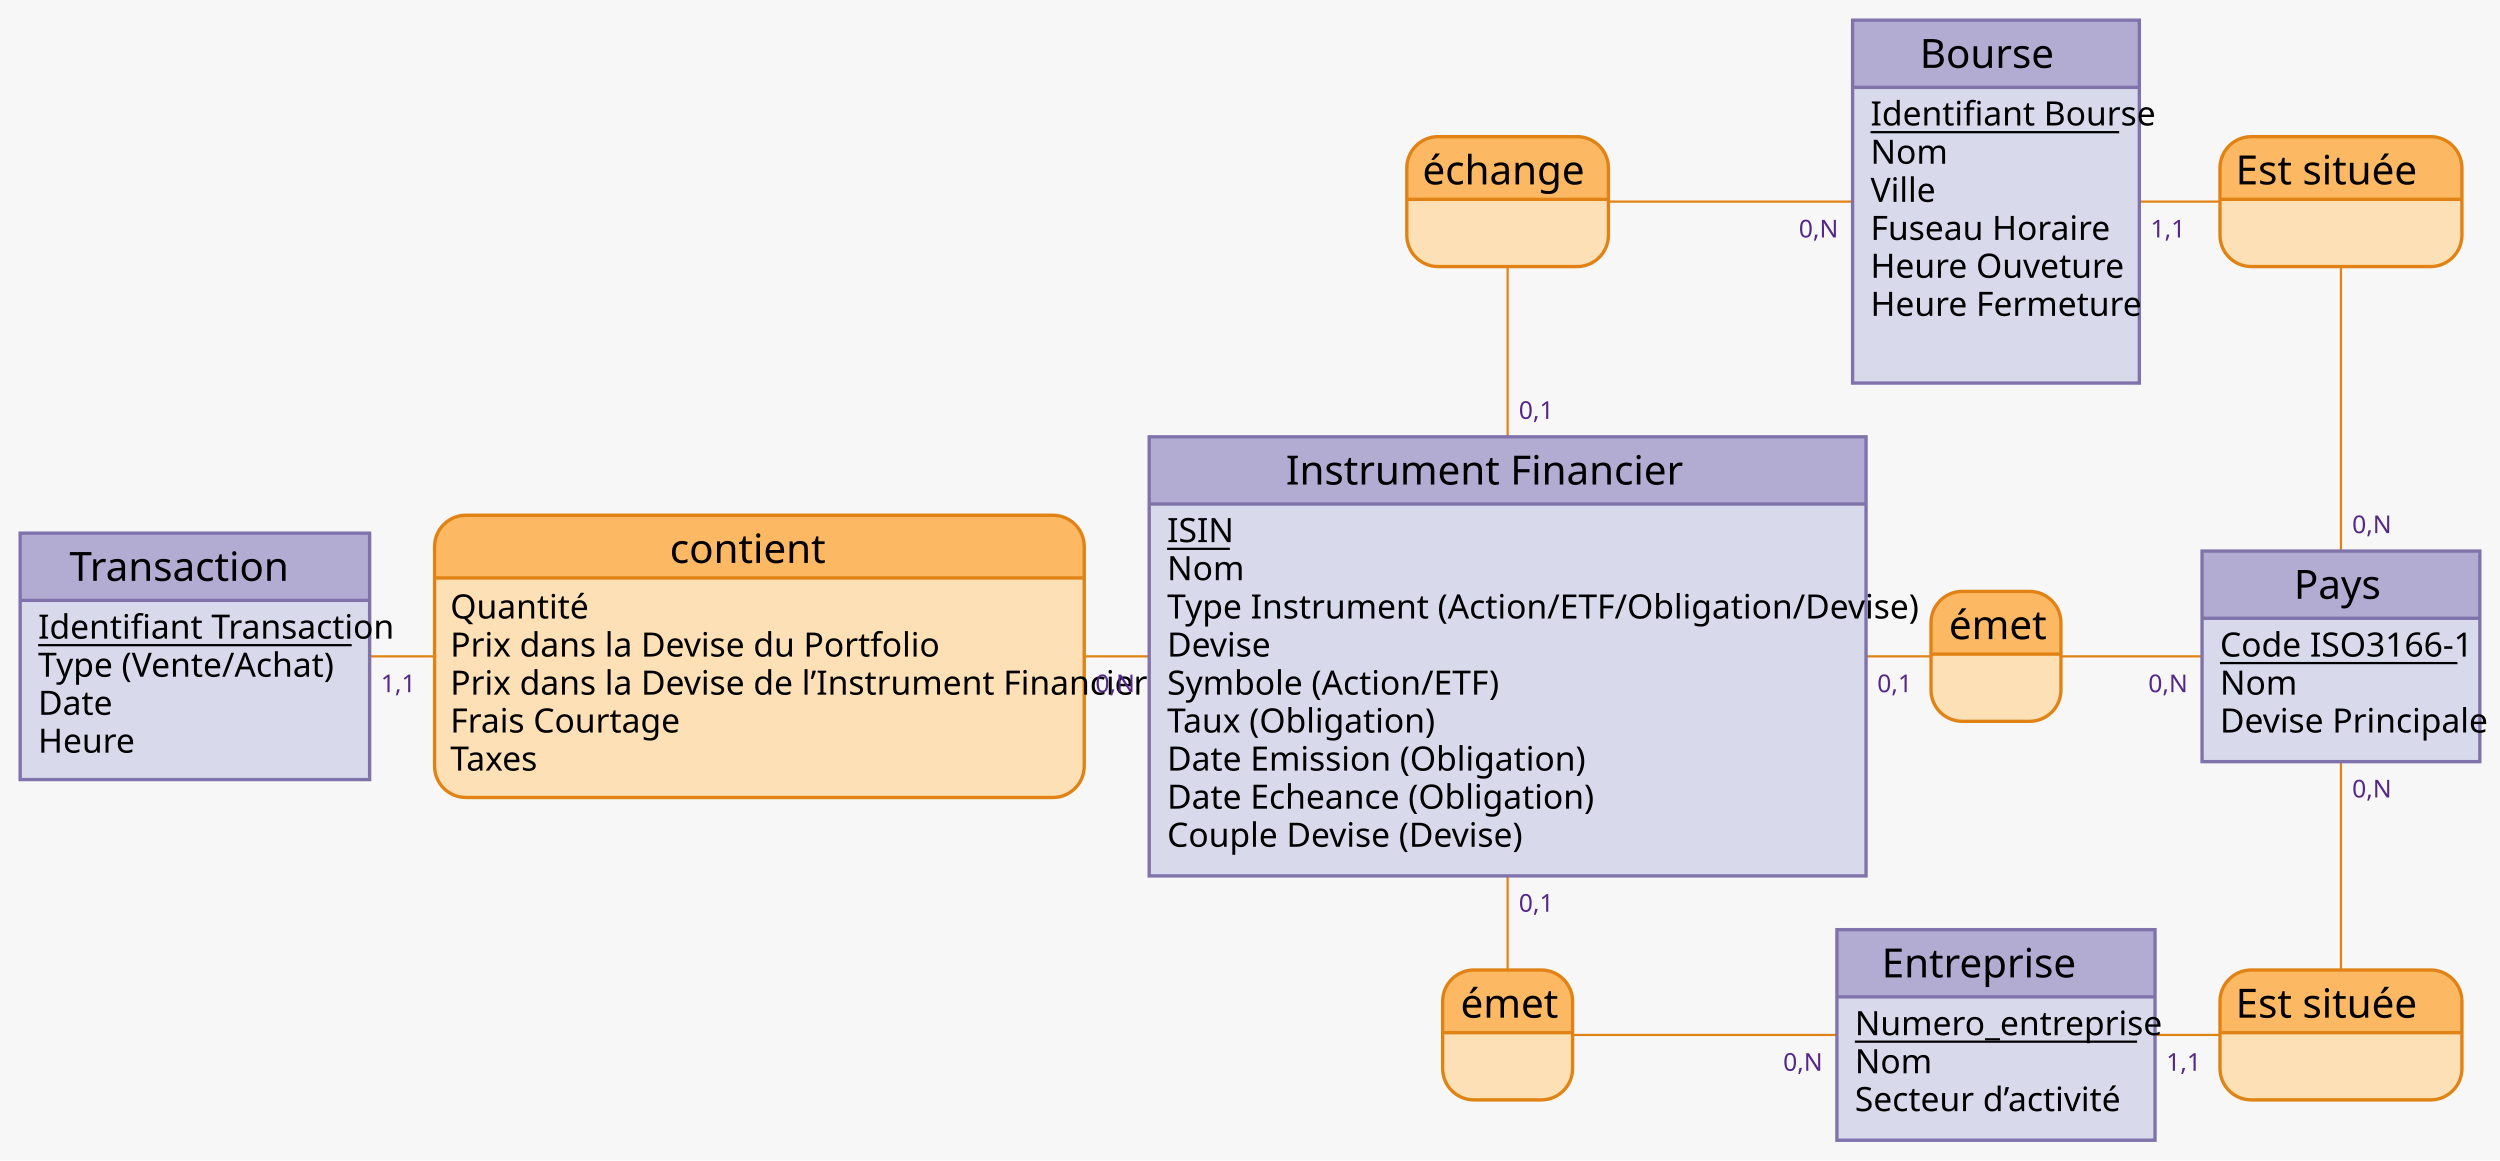
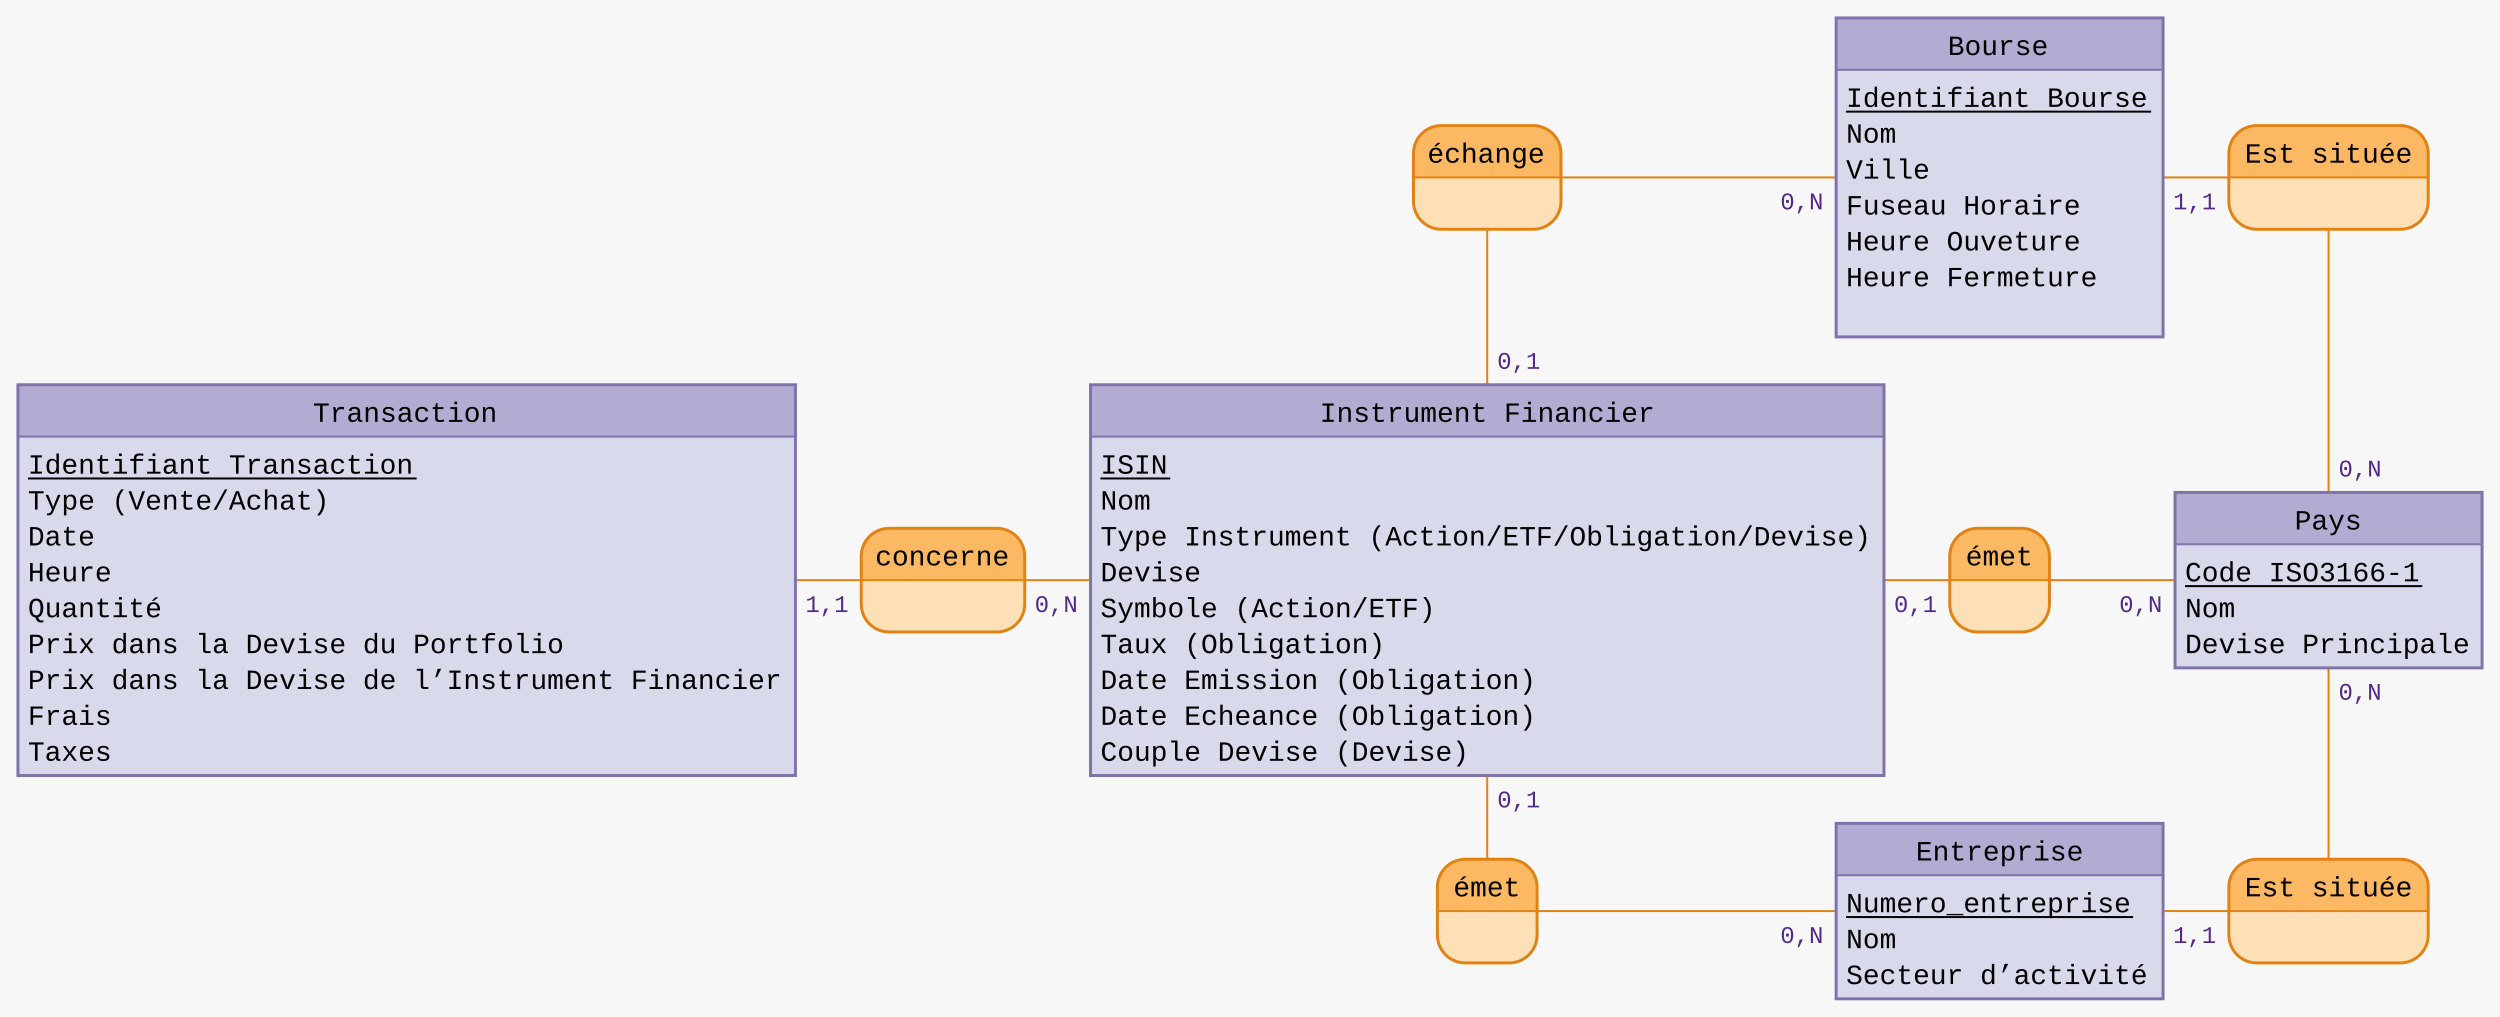
- <svg xmlns="http://www.w3.org/2000/svg" width="1116" height="518" viewBox="0 0 1116 518">
-   <rect x="0" y="0" width="1116" height="518" fill="#f7f7f7" stroke="none" stroke-width="0" />
+ <svg xmlns="http://www.w3.org/2000/svg" width="1254" height="510" viewBox="0 0 1254 510">
+   <rect x="0" y="0" width="1254" height="510" fill="#f7f7f7" stroke="none" stroke-width="0" />
  <g>
-     <line x1="673" y1="293" x2="673" y2="90" stroke="#e08214" stroke-width="1" />
-     <line x1="891" y1="90" x2="673" y2="90" stroke="#e08214" stroke-width="1" />
+     <line x1="746" y1="291" x2="746" y2="89" stroke="#e08214" stroke-width="1" />
+     <line x1="1003" y1="89" x2="746" y2="89" stroke="#e08214" stroke-width="1" />
    <g>
-       <path d="M704 61 a14 14 90 0 1 14 14 V89 h-90 V75 a14 14 90 0 1 14 -14" fill="#fdb863" stroke="#fdb863" stroke-width="0" />
-       <path d="M718 89 v16 a14 14 90 0 1 -14 14 H642 a14 14 90 0 1 -14 -14 V89 H90" fill="#fee0b6" stroke="#fee0b6" stroke-width="0" />
-       <rect x="628" y="61" width="90" height="58" fill="none" rx="14" stroke="#e08214" stroke-width="1.5" />
-       <line x1="628" y1="89" x2="718" y2="89" stroke="#e08214" stroke-width="1.5" />
-       <text x="635" y="82.3" fill="#000000" font-family="Copperplate" font-size="18">échange</text>
+       <path d="M769 63 a14 14 90 0 1 14 14 V89 h-74 V77 a14 14 90 0 1 14 -14" fill="#fdb863" stroke="#fdb863" stroke-width="0" />
+       <path d="M783 89 v12 a14 14 90 0 1 -14 14 H723 a14 14 90 0 1 -14 -14 V89 H74" fill="#fee0b6" stroke="#fee0b6" stroke-width="0" />
+       <rect x="709" y="63" width="74" height="52" fill="none" rx="14" stroke="#e08214" stroke-width="1.5" />
+       <line x1="709" y1="89" x2="783" y2="89" stroke="#e08214" stroke-width="1" />
+       <text x="716" y="81.6" fill="#000000" font-family="Courier New" font-size="14">échange</text>
    </g>
-     <text x="678" y="187" fill="#542788" font-family="Futura" font-size="11">0,1</text>
-     <text x="803" y="106" fill="#542788" font-family="Futura" font-size="11">0,N</text>
+     <text x="751" y="185" fill="#542788" font-family="Courier New" font-size="12">0,1</text>
+     <text x="893" y="105" fill="#542788" font-family="Courier New" font-size="12">0,N</text>
  </g>
  <g>
-     <line x1="891" y1="90" x2="1045" y2="90" stroke="#e08214" stroke-width="1" />
-     <line x1="1045" y1="293" x2="1045" y2="90" stroke="#e08214" stroke-width="1" />
+     <line x1="1003" y1="89" x2="1168" y2="89" stroke="#e08214" stroke-width="1" />
+     <line x1="1168" y1="291" x2="1168" y2="89" stroke="#e08214" stroke-width="1" />
    <g>
-       <path d="M1085 61 a14 14 90 0 1 14 14 V89 h-108 V75 a14 14 90 0 1 14 -14" fill="#fdb863" stroke="#fdb863" stroke-width="0" />
-       <path d="M1099 89 v16 a14 14 90 0 1 -14 14 H1005 a14 14 90 0 1 -14 -14 V89 H108" fill="#fee0b6" stroke="#fee0b6" stroke-width="0" />
-       <rect x="991" y="61" width="108" height="58" fill="none" rx="14" stroke="#e08214" stroke-width="1.5" />
-       <line x1="991" y1="89" x2="1099" y2="89" stroke="#e08214" stroke-width="1.5" />
-       <text x="998" y="82.3" fill="#000000" font-family="Copperplate" font-size="18">Est située</text>
+       <path d="M1204 63 a14 14 90 0 1 14 14 V89 h-100 V77 a14 14 90 0 1 14 -14" fill="#fdb863" stroke="#fdb863" stroke-width="0" />
+       <path d="M1218 89 v12 a14 14 90 0 1 -14 14 H1132 a14 14 90 0 1 -14 -14 V89 H100" fill="#fee0b6" stroke="#fee0b6" stroke-width="0" />
+       <rect x="1118" y="63" width="100" height="52" fill="none" rx="14" stroke="#e08214" stroke-width="1.5" />
+       <line x1="1118" y1="89" x2="1218" y2="89" stroke="#e08214" stroke-width="1" />
+       <text x="1126" y="81.6" fill="#000000" font-family="Courier New" font-size="14">Est située</text>
    </g>
-     <text x="960" y="106" fill="#542788" font-family="Futura" font-size="11">1,1</text>
-     <text x="1050" y="238" fill="#542788" font-family="Futura" font-size="11">0,N</text>
+     <text x="1090" y="105" fill="#542788" font-family="Courier New" font-size="12">1,1</text>
+     <text x="1173" y="239" fill="#542788" font-family="Courier New" font-size="12">0,N</text>
  </g>
  <g>
-     <line x1="87" y1="293" x2="339" y2="293" stroke="#e08214" stroke-width="1" />
-     <line x1="673" y1="293" x2="339" y2="293" stroke="#e08214" stroke-width="1" />
+     <line x1="204" y1="291" x2="473" y2="291" stroke="#e08214" stroke-width="1" />
+     <line x1="746" y1="291" x2="473" y2="291" stroke="#e08214" stroke-width="1" />
    <g>
-       <path d="M470 230 a14 14 90 0 1 14 14 V258 h-290 V244 a14 14 90 0 1 14 -14" fill="#fdb863" stroke="#fdb863" stroke-width="0" />
-       <path d="M484 258 v84 a14 14 90 0 1 -14 14 H208 a14 14 90 0 1 -14 -14 V258 H290" fill="#fee0b6" stroke="#fee0b6" stroke-width="0" />
-       <rect x="194" y="230" width="290" height="126" fill="none" rx="14" stroke="#e08214" stroke-width="1.5" />
-       <line x1="194" y1="258" x2="484" y2="258" stroke="#e08214" stroke-width="1.5" />
-       <text x="299" y="251.3" fill="#000000" font-family="Copperplate" font-size="18">contient</text>
-       <text x="201" y="276.1" fill="#000000" font-family="Gill Sans" font-size="15">Quantité</text>
-       <text x="201" y="293.1" fill="#000000" font-family="Gill Sans" font-size="15">Prix dans la Devise du Portfolio</text>
-       <text x="201" y="310.1" fill="#000000" font-family="Gill Sans" font-size="15">Prix dans la Devise de l’Instrument Financier</text>
-       <text x="201" y="327" fill="#000000" font-family="Gill Sans" font-size="15">Frais Courtage</text>
-       <text x="201" y="344" fill="#000000" font-family="Gill Sans" font-size="15">Taxes</text>
+       <path d="M500 265 a14 14 90 0 1 14 14 V291 h-82 V279 a14 14 90 0 1 14 -14" fill="#fdb863" stroke="#fdb863" stroke-width="0" />
+       <path d="M514 291 v12 a14 14 90 0 1 -14 14 H446 a14 14 90 0 1 -14 -14 V291 H82" fill="#fee0b6" stroke="#fee0b6" stroke-width="0" />
+       <rect x="432" y="265" width="82" height="52" fill="none" rx="14" stroke="#e08214" stroke-width="1.5" />
+       <line x1="432" y1="291" x2="514" y2="291" stroke="#e08214" stroke-width="1" />
+       <text x="439" y="283.6" fill="#000000" font-family="Courier New" font-size="14">concerne</text>
    </g>
-     <text x="170" y="309" fill="#542788" font-family="Futura" font-size="11">1,1</text>
-     <text x="489" y="309" fill="#542788" font-family="Futura" font-size="11">0,N</text>
+     <text x="404" y="307" fill="#542788" font-family="Courier New" font-size="12">1,1</text>
+     <text x="519" y="307" fill="#542788" font-family="Courier New" font-size="12">0,N</text>
  </g>
  <g>
-     <line x1="1045" y1="293" x2="891" y2="293" stroke="#e08214" stroke-width="1" />
-     <line x1="673" y1="293" x2="891" y2="293" stroke="#e08214" stroke-width="1" />
+     <line x1="1168" y1="291" x2="1003" y2="291" stroke="#e08214" stroke-width="1" />
+     <line x1="746" y1="291" x2="1003" y2="291" stroke="#e08214" stroke-width="1" />
    <g>
-       <path d="M906 264 a14 14 90 0 1 14 14 V292 h-58 V278 a14 14 90 0 1 14 -14" fill="#fdb863" stroke="#fdb863" stroke-width="0" />
-       <path d="M920 292 v16 a14 14 90 0 1 -14 14 H876 a14 14 90 0 1 -14 -14 V292 H58" fill="#fee0b6" stroke="#fee0b6" stroke-width="0" />
-       <rect x="862" y="264" width="58" height="58" fill="none" rx="14" stroke="#e08214" stroke-width="1.5" />
-       <line x1="862" y1="292" x2="920" y2="292" stroke="#e08214" stroke-width="1.5" />
-       <text x="870" y="285.3" fill="#000000" font-family="Copperplate" font-size="18">émet</text>
+       <path d="M1014 265 a14 14 90 0 1 14 14 V291 h-50 V279 a14 14 90 0 1 14 -14" fill="#fdb863" stroke="#fdb863" stroke-width="0" />
+       <path d="M1028 291 v12 a14 14 90 0 1 -14 14 H992 a14 14 90 0 1 -14 -14 V291 H50" fill="#fee0b6" stroke="#fee0b6" stroke-width="0" />
+       <rect x="978" y="265" width="50" height="52" fill="none" rx="14" stroke="#e08214" stroke-width="1.5" />
+       <line x1="978" y1="291" x2="1028" y2="291" stroke="#e08214" stroke-width="1" />
+       <text x="986" y="283.6" fill="#000000" font-family="Courier New" font-size="14">émet</text>
    </g>
-     <text x="959" y="309" fill="#542788" font-family="Futura" font-size="11">0,N</text>
-     <text x="838" y="309" fill="#542788" font-family="Futura" font-size="11">0,1</text>
+     <text x="1063" y="307" fill="#542788" font-family="Courier New" font-size="12">0,N</text>
+     <text x="950" y="307" fill="#542788" font-family="Courier New" font-size="12">0,1</text>
  </g>
  <g>
-     <line x1="673" y1="293" x2="673" y2="462" stroke="#e08214" stroke-width="1" />
-     <line x1="891" y1="462" x2="673" y2="462" stroke="#e08214" stroke-width="1" />
+     <line x1="746" y1="291" x2="746" y2="457" stroke="#e08214" stroke-width="1" />
+     <line x1="1003" y1="457" x2="746" y2="457" stroke="#e08214" stroke-width="1" />
    <g>
-       <path d="M688 433 a14 14 90 0 1 14 14 V461 h-58 V447 a14 14 90 0 1 14 -14" fill="#fdb863" stroke="#fdb863" stroke-width="0" />
-       <path d="M702 461 v16 a14 14 90 0 1 -14 14 H658 a14 14 90 0 1 -14 -14 V461 H58" fill="#fee0b6" stroke="#fee0b6" stroke-width="0" />
-       <rect x="644" y="433" width="58" height="58" fill="none" rx="14" stroke="#e08214" stroke-width="1.5" />
-       <line x1="644" y1="461" x2="702" y2="461" stroke="#e08214" stroke-width="1.5" />
-       <text x="652" y="454.3" fill="#000000" font-family="Copperplate" font-size="18">émet</text>
+       <path d="M757 431 a14 14 90 0 1 14 14 V457 h-50 V445 a14 14 90 0 1 14 -14" fill="#fdb863" stroke="#fdb863" stroke-width="0" />
+       <path d="M771 457 v12 a14 14 90 0 1 -14 14 H735 a14 14 90 0 1 -14 -14 V457 H50" fill="#fee0b6" stroke="#fee0b6" stroke-width="0" />
+       <rect x="721" y="431" width="50" height="52" fill="none" rx="14" stroke="#e08214" stroke-width="1.5" />
+       <line x1="721" y1="457" x2="771" y2="457" stroke="#e08214" stroke-width="1" />
+       <text x="729" y="449.6" fill="#000000" font-family="Courier New" font-size="14">émet</text>
    </g>
-     <text x="678" y="407" fill="#542788" font-family="Futura" font-size="11">0,1</text>
-     <text x="796" y="478" fill="#542788" font-family="Futura" font-size="11">0,N</text>
+     <text x="751" y="405" fill="#542788" font-family="Courier New" font-size="12">0,1</text>
+     <text x="893" y="473" fill="#542788" font-family="Courier New" font-size="12">0,N</text>
  </g>
  <g>
-     <line x1="891" y1="462" x2="1045" y2="462" stroke="#e08214" stroke-width="1" />
-     <line x1="1045" y1="293" x2="1045" y2="462" stroke="#e08214" stroke-width="1" />
+     <line x1="1003" y1="457" x2="1168" y2="457" stroke="#e08214" stroke-width="1" />
+     <line x1="1168" y1="291" x2="1168" y2="457" stroke="#e08214" stroke-width="1" />
    <g>
-       <path d="M1085 433 a14 14 90 0 1 14 14 V461 h-108 V447 a14 14 90 0 1 14 -14" fill="#fdb863" stroke="#fdb863" stroke-width="0" />
-       <path d="M1099 461 v16 a14 14 90 0 1 -14 14 H1005 a14 14 90 0 1 -14 -14 V461 H108" fill="#fee0b6" stroke="#fee0b6" stroke-width="0" />
-       <rect x="991" y="433" width="108" height="58" fill="none" rx="14" stroke="#e08214" stroke-width="1.5" />
-       <line x1="991" y1="461" x2="1099" y2="461" stroke="#e08214" stroke-width="1.5" />
-       <text x="998" y="454.3" fill="#000000" font-family="Copperplate" font-size="18">Est située</text>
+       <path d="M1204 431 a14 14 90 0 1 14 14 V457 h-100 V445 a14 14 90 0 1 14 -14" fill="#fdb863" stroke="#fdb863" stroke-width="0" />
+       <path d="M1218 457 v12 a14 14 90 0 1 -14 14 H1132 a14 14 90 0 1 -14 -14 V457 H100" fill="#fee0b6" stroke="#fee0b6" stroke-width="0" />
+       <rect x="1118" y="431" width="100" height="52" fill="none" rx="14" stroke="#e08214" stroke-width="1.5" />
+       <line x1="1118" y1="457" x2="1218" y2="457" stroke="#e08214" stroke-width="1" />
+       <text x="1126" y="449.6" fill="#000000" font-family="Courier New" font-size="14">Est située</text>
    </g>
-     <text x="967" y="478" fill="#542788" font-family="Futura" font-size="11">1,1</text>
-     <text x="1050" y="356" fill="#542788" font-family="Futura" font-size="11">0,N</text>
+     <text x="1090" y="473" fill="#542788" font-family="Courier New" font-size="12">1,1</text>
+     <text x="1173" y="351" fill="#542788" font-family="Courier New" font-size="12">0,N</text>
  </g>
  <g>
    <g>
-       <rect x="827" y="9" width="128" height="30" fill="#b2abd2" stroke="none" stroke-width="0" opacity="1" />
-       <rect x="827" y="39" width="128" height="132" fill="#d8daeb" stroke="none" stroke-width="0" opacity="1" />
-       <rect x="827" y="9" width="128" height="162" fill="none" stroke="#8073ac" stroke-width="1.5" opacity="1" />
-       <line x1="827" y1="39" x2="955" y2="39" stroke="#8073ac" stroke-width="1.5" />
+       <rect x="921" y="9" width="164" height="26" fill="#b2abd2" stroke="none" stroke-width="0" opacity="1" />
+       <rect x="921" y="35" width="164" height="134" fill="#d8daeb" stroke="none" stroke-width="0" opacity="1" />
+       <rect x="921" y="9" width="164" height="160" fill="none" stroke="#8073ac" stroke-width="1.5" opacity="1" />
+       <line x1="921" y1="35" x2="1085" y2="35" stroke="#8073ac" stroke-width="1" />
    </g>
-     <text x="857" y="30.3" fill="#000000" font-family="Copperplate" font-size="18">Bourse</text>
-     <text x="835" y="56" fill="#000000" font-family="Gill Sans" font-size="15">Identifiant Bourse</text>
-     <line x1="835" y1="59" x2="946" y2="59" stroke="#000000" stroke-width="1" />
-     <text x="835" y="73.1" fill="#000000" font-family="Gill Sans" font-size="15">Nom</text>
-     <text x="835" y="90.1" fill="#000000" font-family="Gill Sans" font-size="15">Ville</text>
-     <text x="835" y="107.1" fill="#000000" font-family="Gill Sans" font-size="15">Fuseau Horaire</text>
-     <text x="835" y="124" fill="#000000" font-family="Gill Sans" font-size="15">Heure Ouveture</text>
-     <text x="835" y="141" fill="#000000" font-family="Gill Sans" font-size="15">Heure Fermeture</text>
+     <text x="977" y="27.6" fill="#000000" font-family="Courier New" font-size="14">Bourse</text>
+     <text x="926" y="53.6" fill="#000000" font-family="Courier New" font-size="14">Identifiant Bourse</text>
+     <line x1="926" y1="56" x2="1079" y2="56" stroke="#000000" stroke-width="1" />
+     <text x="926" y="71.6" fill="#000000" font-family="Courier New" font-size="14">Nom</text>
+     <text x="926" y="89.6" fill="#000000" font-family="Courier New" font-size="14">Ville</text>
+     <text x="926" y="107.6" fill="#000000" font-family="Courier New" font-size="14">Fuseau Horaire</text>
+     <text x="926" y="125.6" fill="#000000" font-family="Courier New" font-size="14">Heure Ouveture</text>
+     <text x="926" y="143.6" fill="#000000" font-family="Courier New" font-size="14">Heure Fermeture</text>
  </g>
  <g>
    <g>
-       <rect x="9" y="238" width="156" height="30" fill="#b2abd2" stroke="none" stroke-width="0" opacity="1" />
-       <rect x="9" y="268" width="156" height="80" fill="#d8daeb" stroke="none" stroke-width="0" opacity="1" />
-       <rect x="9" y="238" width="156" height="110" fill="none" stroke="#8073ac" stroke-width="1.5" opacity="1" />
-       <line x1="9" y1="268" x2="165" y2="268" stroke="#8073ac" stroke-width="1.5" />
+       <rect x="9" y="193" width="390" height="26" fill="#b2abd2" stroke="none" stroke-width="0" opacity="1" />
+       <rect x="9" y="219" width="390" height="170" fill="#d8daeb" stroke="none" stroke-width="0" opacity="1" />
+       <rect x="9" y="193" width="390" height="196" fill="none" stroke="#8073ac" stroke-width="1.5" opacity="1" />
+       <line x1="9" y1="219" x2="399" y2="219" stroke="#8073ac" stroke-width="1" />
    </g>
-     <text x="31" y="259.3" fill="#000000" font-family="Copperplate" font-size="18">Transaction</text>
-     <text x="17" y="285.1" fill="#000000" font-family="Gill Sans" font-size="15">Identifiant Transaction</text>
-     <line x1="17" y1="288" x2="157" y2="288" stroke="#000000" stroke-width="1" />
-     <text x="17" y="302.1" fill="#000000" font-family="Gill Sans" font-size="15">Type (Vente/Achat)</text>
-     <text x="17" y="319.1" fill="#000000" font-family="Gill Sans" font-size="15">Date</text>
-     <text x="17" y="336" fill="#000000" font-family="Gill Sans" font-size="15">Heure</text>
+     <text x="157" y="211.6" fill="#000000" font-family="Courier New" font-size="14">Transaction</text>
+     <text x="14" y="237.6" fill="#000000" font-family="Courier New" font-size="14">Identifiant Transaction</text>
+     <line x1="14" y1="240" x2="209" y2="240" stroke="#000000" stroke-width="1" />
+     <text x="14" y="255.6" fill="#000000" font-family="Courier New" font-size="14">Type (Vente/Achat)</text>
+     <text x="14" y="273.6" fill="#000000" font-family="Courier New" font-size="14">Date</text>
+     <text x="14" y="291.6" fill="#000000" font-family="Courier New" font-size="14">Heure</text>
+     <text x="14" y="309.6" fill="#000000" font-family="Courier New" font-size="14">Quantité</text>
+     <text x="14" y="327.6" fill="#000000" font-family="Courier New" font-size="14">Prix dans la Devise du Portfolio</text>
+     <text x="14" y="345.6" fill="#000000" font-family="Courier New" font-size="14">Prix dans la Devise de l’Instrument Financier</text>
+     <text x="14" y="363.6" fill="#000000" font-family="Courier New" font-size="14">Frais</text>
+     <text x="14" y="381.6" fill="#000000" font-family="Courier New" font-size="14">Taxes</text>
  </g>
  <g>
    <g>
-       <rect x="513" y="195" width="320" height="30" fill="#b2abd2" stroke="none" stroke-width="0" opacity="1" />
-       <rect x="513" y="225" width="320" height="166" fill="#d8daeb" stroke="none" stroke-width="0" opacity="1" />
-       <rect x="513" y="195" width="320" height="196" fill="none" stroke="#8073ac" stroke-width="1.5" opacity="1" />
-       <line x1="513" y1="225" x2="833" y2="225" stroke="#8073ac" stroke-width="1.5" />
+       <rect x="547" y="193" width="398" height="26" fill="#b2abd2" stroke="none" stroke-width="0" opacity="1" />
+       <rect x="547" y="219" width="398" height="170" fill="#d8daeb" stroke="none" stroke-width="0" opacity="1" />
+       <rect x="547" y="193" width="398" height="196" fill="none" stroke="#8073ac" stroke-width="1.5" opacity="1" />
+       <line x1="547" y1="219" x2="945" y2="219" stroke="#8073ac" stroke-width="1" />
    </g>
-     <text x="574" y="216.3" fill="#000000" font-family="Copperplate" font-size="18">Instrument Financier</text>
-     <text x="521" y="242" fill="#000000" font-family="Gill Sans" font-size="15">ISIN</text>
-     <line x1="521" y1="245" x2="549" y2="245" stroke="#000000" stroke-width="1" />
-     <text x="521" y="259" fill="#000000" font-family="Gill Sans" font-size="15">Nom</text>
-     <text x="521" y="276.1" fill="#000000" font-family="Gill Sans" font-size="15">Type Instrument (Action/ETF/Obligation/Devise)</text>
-     <text x="521" y="293.1" fill="#000000" font-family="Gill Sans" font-size="15">Devise</text>
-     <text x="521" y="310.1" fill="#000000" font-family="Gill Sans" font-size="15">Symbole (Action/ETF)</text>
-     <text x="521" y="327" fill="#000000" font-family="Gill Sans" font-size="15">Taux (Obligation)</text>
-     <text x="521" y="344" fill="#000000" font-family="Gill Sans" font-size="15">Date Emission (Obligation)</text>
-     <text x="521" y="361" fill="#000000" font-family="Gill Sans" font-size="15">Date Echeance (Obligation)</text>
-     <text x="521" y="378" fill="#000000" font-family="Gill Sans" font-size="15">Couple Devise (Devise)</text>
+     <text x="662" y="211.6" fill="#000000" font-family="Courier New" font-size="14">Instrument Financier</text>
+     <text x="552" y="237.6" fill="#000000" font-family="Courier New" font-size="14">ISIN</text>
+     <line x1="552" y1="240" x2="587" y2="240" stroke="#000000" stroke-width="1" />
+     <text x="552" y="255.6" fill="#000000" font-family="Courier New" font-size="14">Nom</text>
+     <text x="552" y="273.6" fill="#000000" font-family="Courier New" font-size="14">Type Instrument (Action/ETF/Obligation/Devise)</text>
+     <text x="552" y="291.6" fill="#000000" font-family="Courier New" font-size="14">Devise</text>
+     <text x="552" y="309.6" fill="#000000" font-family="Courier New" font-size="14">Symbole (Action/ETF)</text>
+     <text x="552" y="327.6" fill="#000000" font-family="Courier New" font-size="14">Taux (Obligation)</text>
+     <text x="552" y="345.6" fill="#000000" font-family="Courier New" font-size="14">Date Emission (Obligation)</text>
+     <text x="552" y="363.6" fill="#000000" font-family="Courier New" font-size="14">Date Echeance (Obligation)</text>
+     <text x="552" y="381.6" fill="#000000" font-family="Courier New" font-size="14">Couple Devise (Devise)</text>
  </g>
  <g>
    <g>
-       <rect x="983" y="246" width="124" height="30" fill="#b2abd2" stroke="none" stroke-width="0" opacity="1" />
-       <rect x="983" y="276" width="124" height="64" fill="#d8daeb" stroke="none" stroke-width="0" opacity="1" />
-       <rect x="983" y="246" width="124" height="94" fill="none" stroke="#8073ac" stroke-width="1.5" opacity="1" />
-       <line x1="983" y1="276" x2="1107" y2="276" stroke="#8073ac" stroke-width="1.5" />
+       <rect x="1091" y="247" width="154" height="26" fill="#b2abd2" stroke="none" stroke-width="0" opacity="1" />
+       <rect x="1091" y="273" width="154" height="62" fill="#d8daeb" stroke="none" stroke-width="0" opacity="1" />
+       <rect x="1091" y="247" width="154" height="88" fill="none" stroke="#8073ac" stroke-width="1.5" opacity="1" />
+       <line x1="1091" y1="273" x2="1245" y2="273" stroke="#8073ac" stroke-width="1" />
    </g>
-     <text x="1024" y="267.3" fill="#000000" font-family="Copperplate" font-size="18">Pays</text>
-     <text x="991" y="293.1" fill="#000000" font-family="Gill Sans" font-size="15">Code ISO3166-1</text>
-     <line x1="991" y1="296" x2="1097" y2="296" stroke="#000000" stroke-width="1" />
-     <text x="991" y="310.1" fill="#000000" font-family="Gill Sans" font-size="15">Nom</text>
-     <text x="991" y="327" fill="#000000" font-family="Gill Sans" font-size="15">Devise Principale</text>
+     <text x="1151" y="265.6" fill="#000000" font-family="Courier New" font-size="14">Pays</text>
+     <text x="1096" y="291.6" fill="#000000" font-family="Courier New" font-size="14">Code ISO3166-1</text>
+     <line x1="1096" y1="294" x2="1215" y2="294" stroke="#000000" stroke-width="1" />
+     <text x="1096" y="309.6" fill="#000000" font-family="Courier New" font-size="14">Nom</text>
+     <text x="1096" y="327.6" fill="#000000" font-family="Courier New" font-size="14">Devise Principale</text>
  </g>
  <g>
    <g>
-       <rect x="820" y="415" width="142" height="30" fill="#b2abd2" stroke="none" stroke-width="0" opacity="1" />
-       <rect x="820" y="445" width="142" height="64" fill="#d8daeb" stroke="none" stroke-width="0" opacity="1" />
-       <rect x="820" y="415" width="142" height="94" fill="none" stroke="#8073ac" stroke-width="1.5" opacity="1" />
-       <line x1="820" y1="445" x2="962" y2="445" stroke="#8073ac" stroke-width="1.5" />
+       <rect x="921" y="413" width="164" height="26" fill="#b2abd2" stroke="none" stroke-width="0" opacity="1" />
+       <rect x="921" y="439" width="164" height="62" fill="#d8daeb" stroke="none" stroke-width="0" opacity="1" />
+       <rect x="921" y="413" width="164" height="88" fill="none" stroke="#8073ac" stroke-width="1.5" opacity="1" />
+       <line x1="921" y1="439" x2="1085" y2="439" stroke="#8073ac" stroke-width="1" />
    </g>
-     <text x="840" y="436.3" fill="#000000" font-family="Copperplate" font-size="18">Entreprise</text>
-     <text x="828" y="462.1" fill="#000000" font-family="Gill Sans" font-size="15">Numero_entreprise</text>
-     <line x1="828" y1="465" x2="954" y2="465" stroke="#000000" stroke-width="1" />
-     <text x="828" y="479.1" fill="#000000" font-family="Gill Sans" font-size="15">Nom</text>
-     <text x="828" y="496" fill="#000000" font-family="Gill Sans" font-size="15">Secteur d’activité</text>
+     <text x="961" y="431.6" fill="#000000" font-family="Courier New" font-size="14">Entreprise</text>
+     <text x="926" y="457.6" fill="#000000" font-family="Courier New" font-size="14">Numero_entreprise</text>
+     <line x1="926" y1="460" x2="1070" y2="460" stroke="#000000" stroke-width="1" />
+     <text x="926" y="475.6" fill="#000000" font-family="Courier New" font-size="14">Nom</text>
+     <text x="926" y="493.6" fill="#000000" font-family="Courier New" font-size="14">Secteur d’activité</text>
  </g>
</svg>
